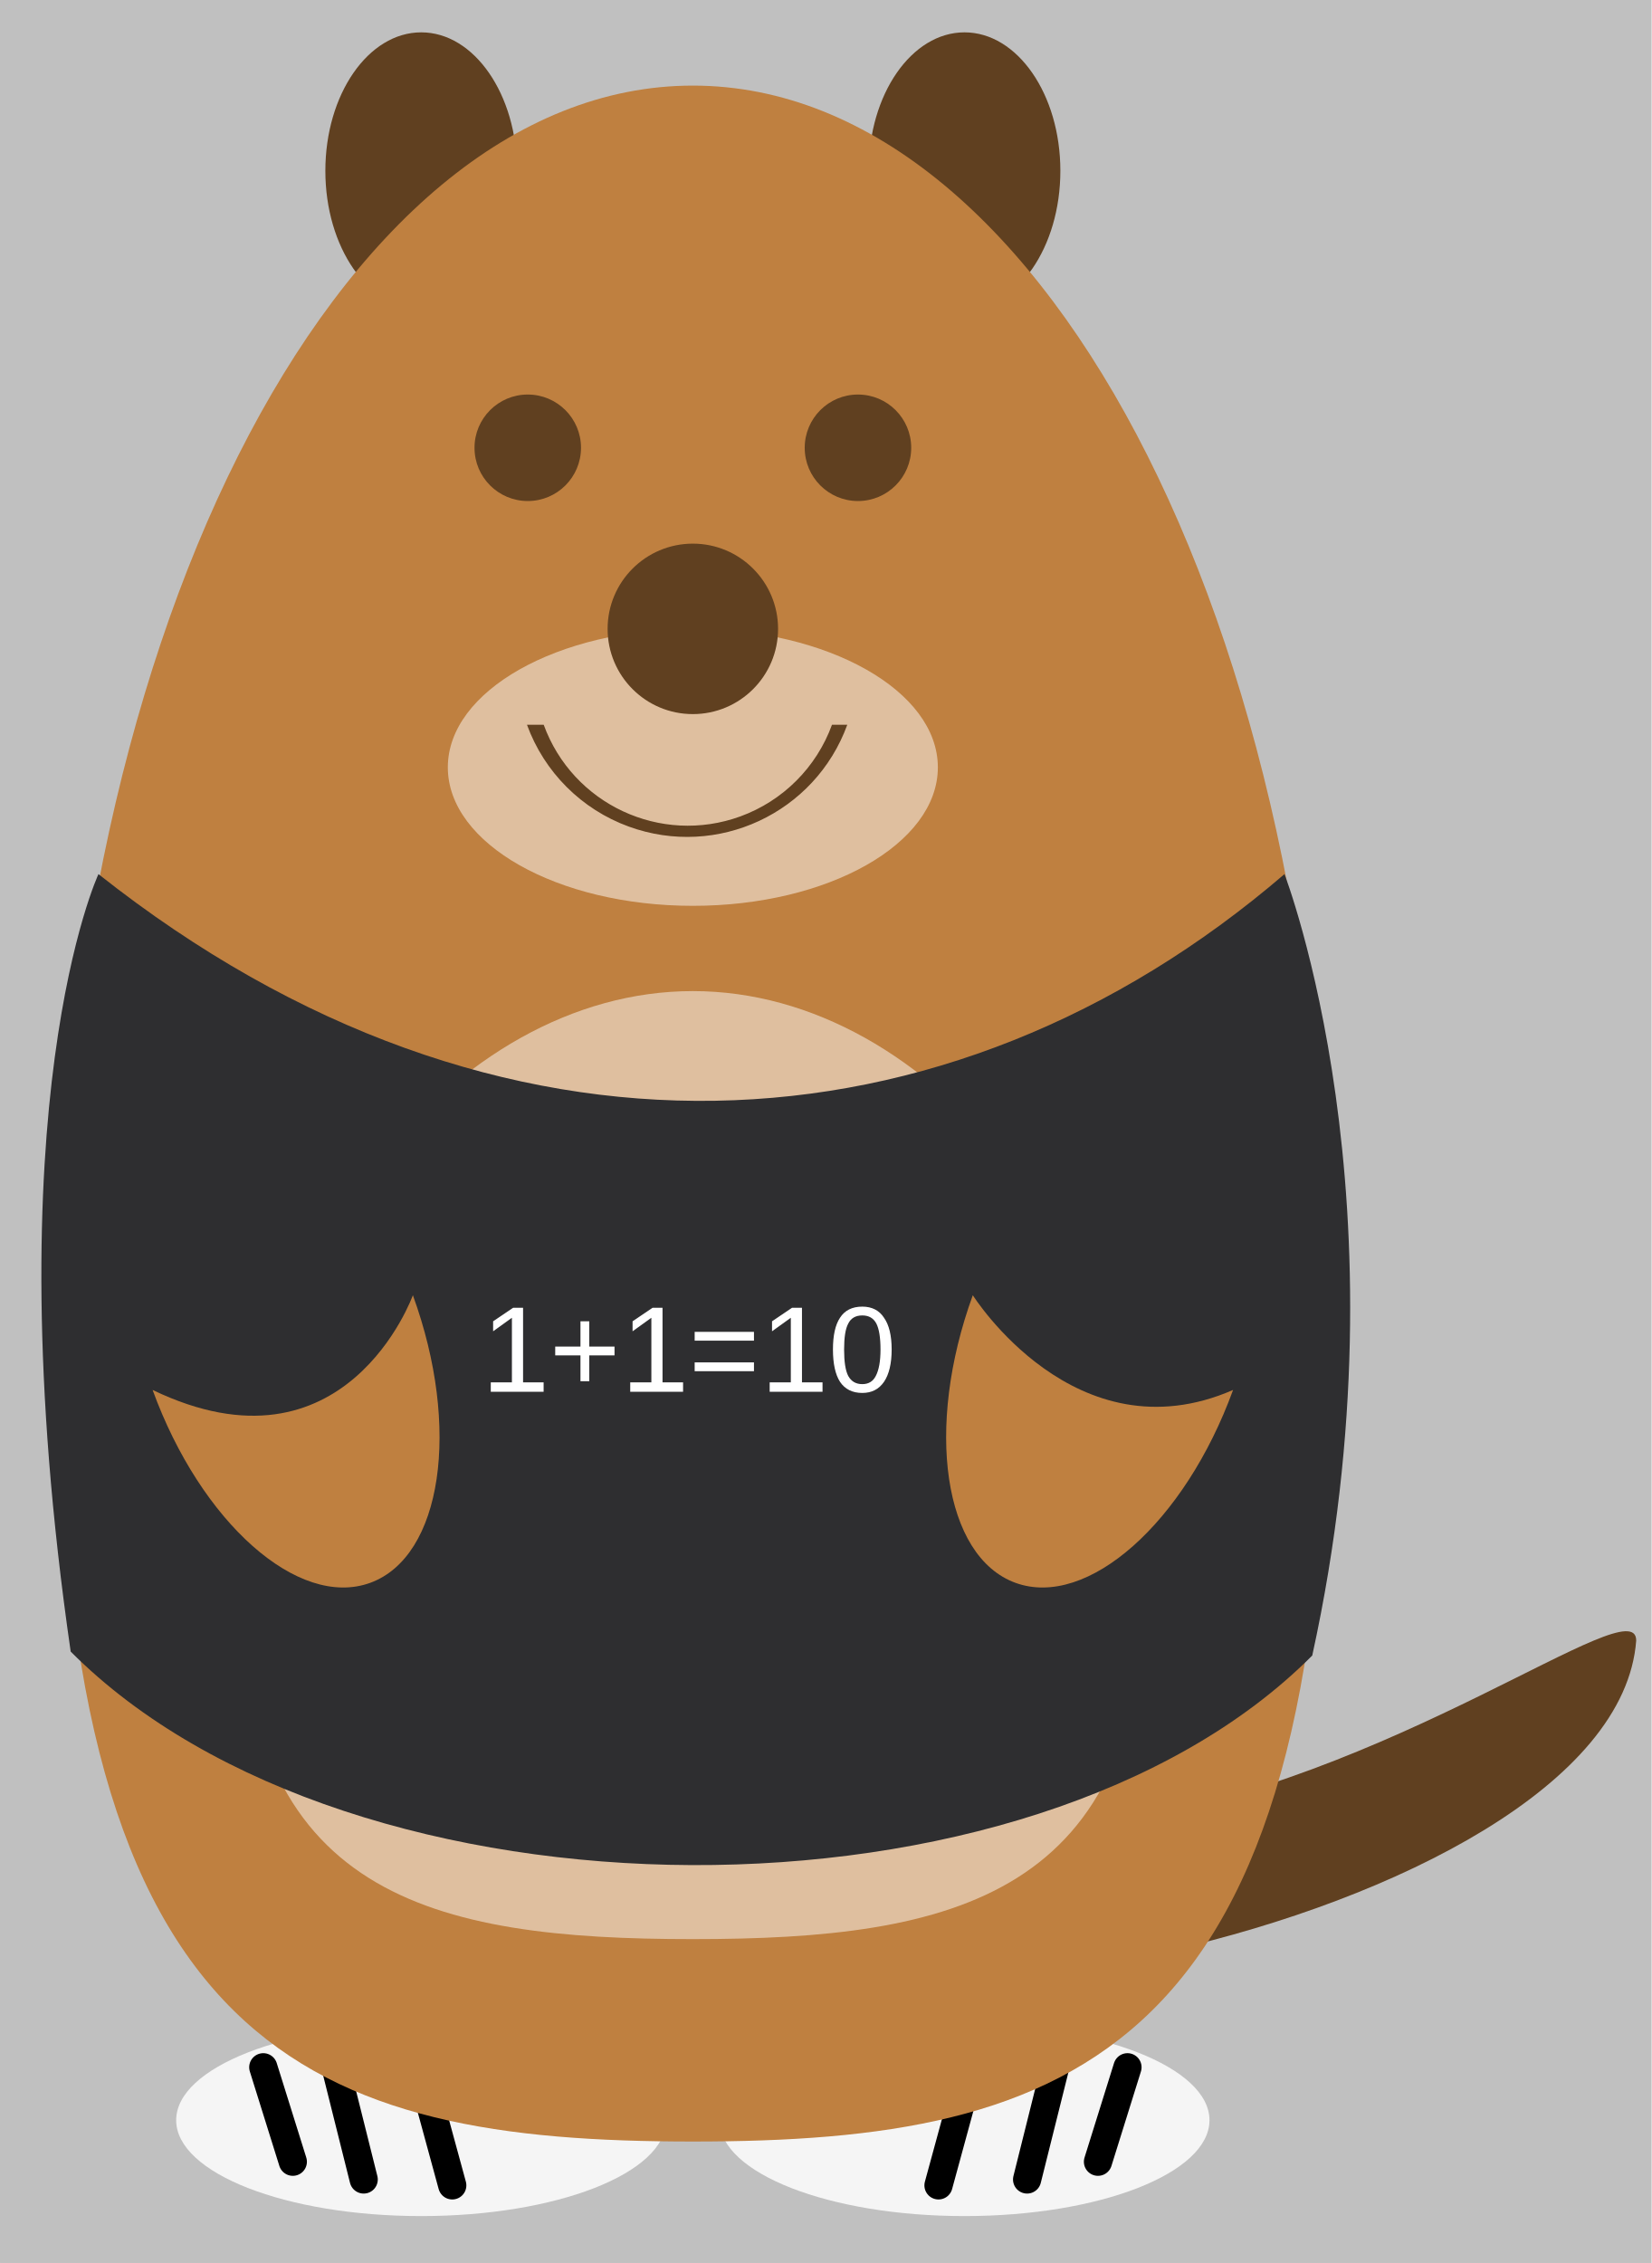
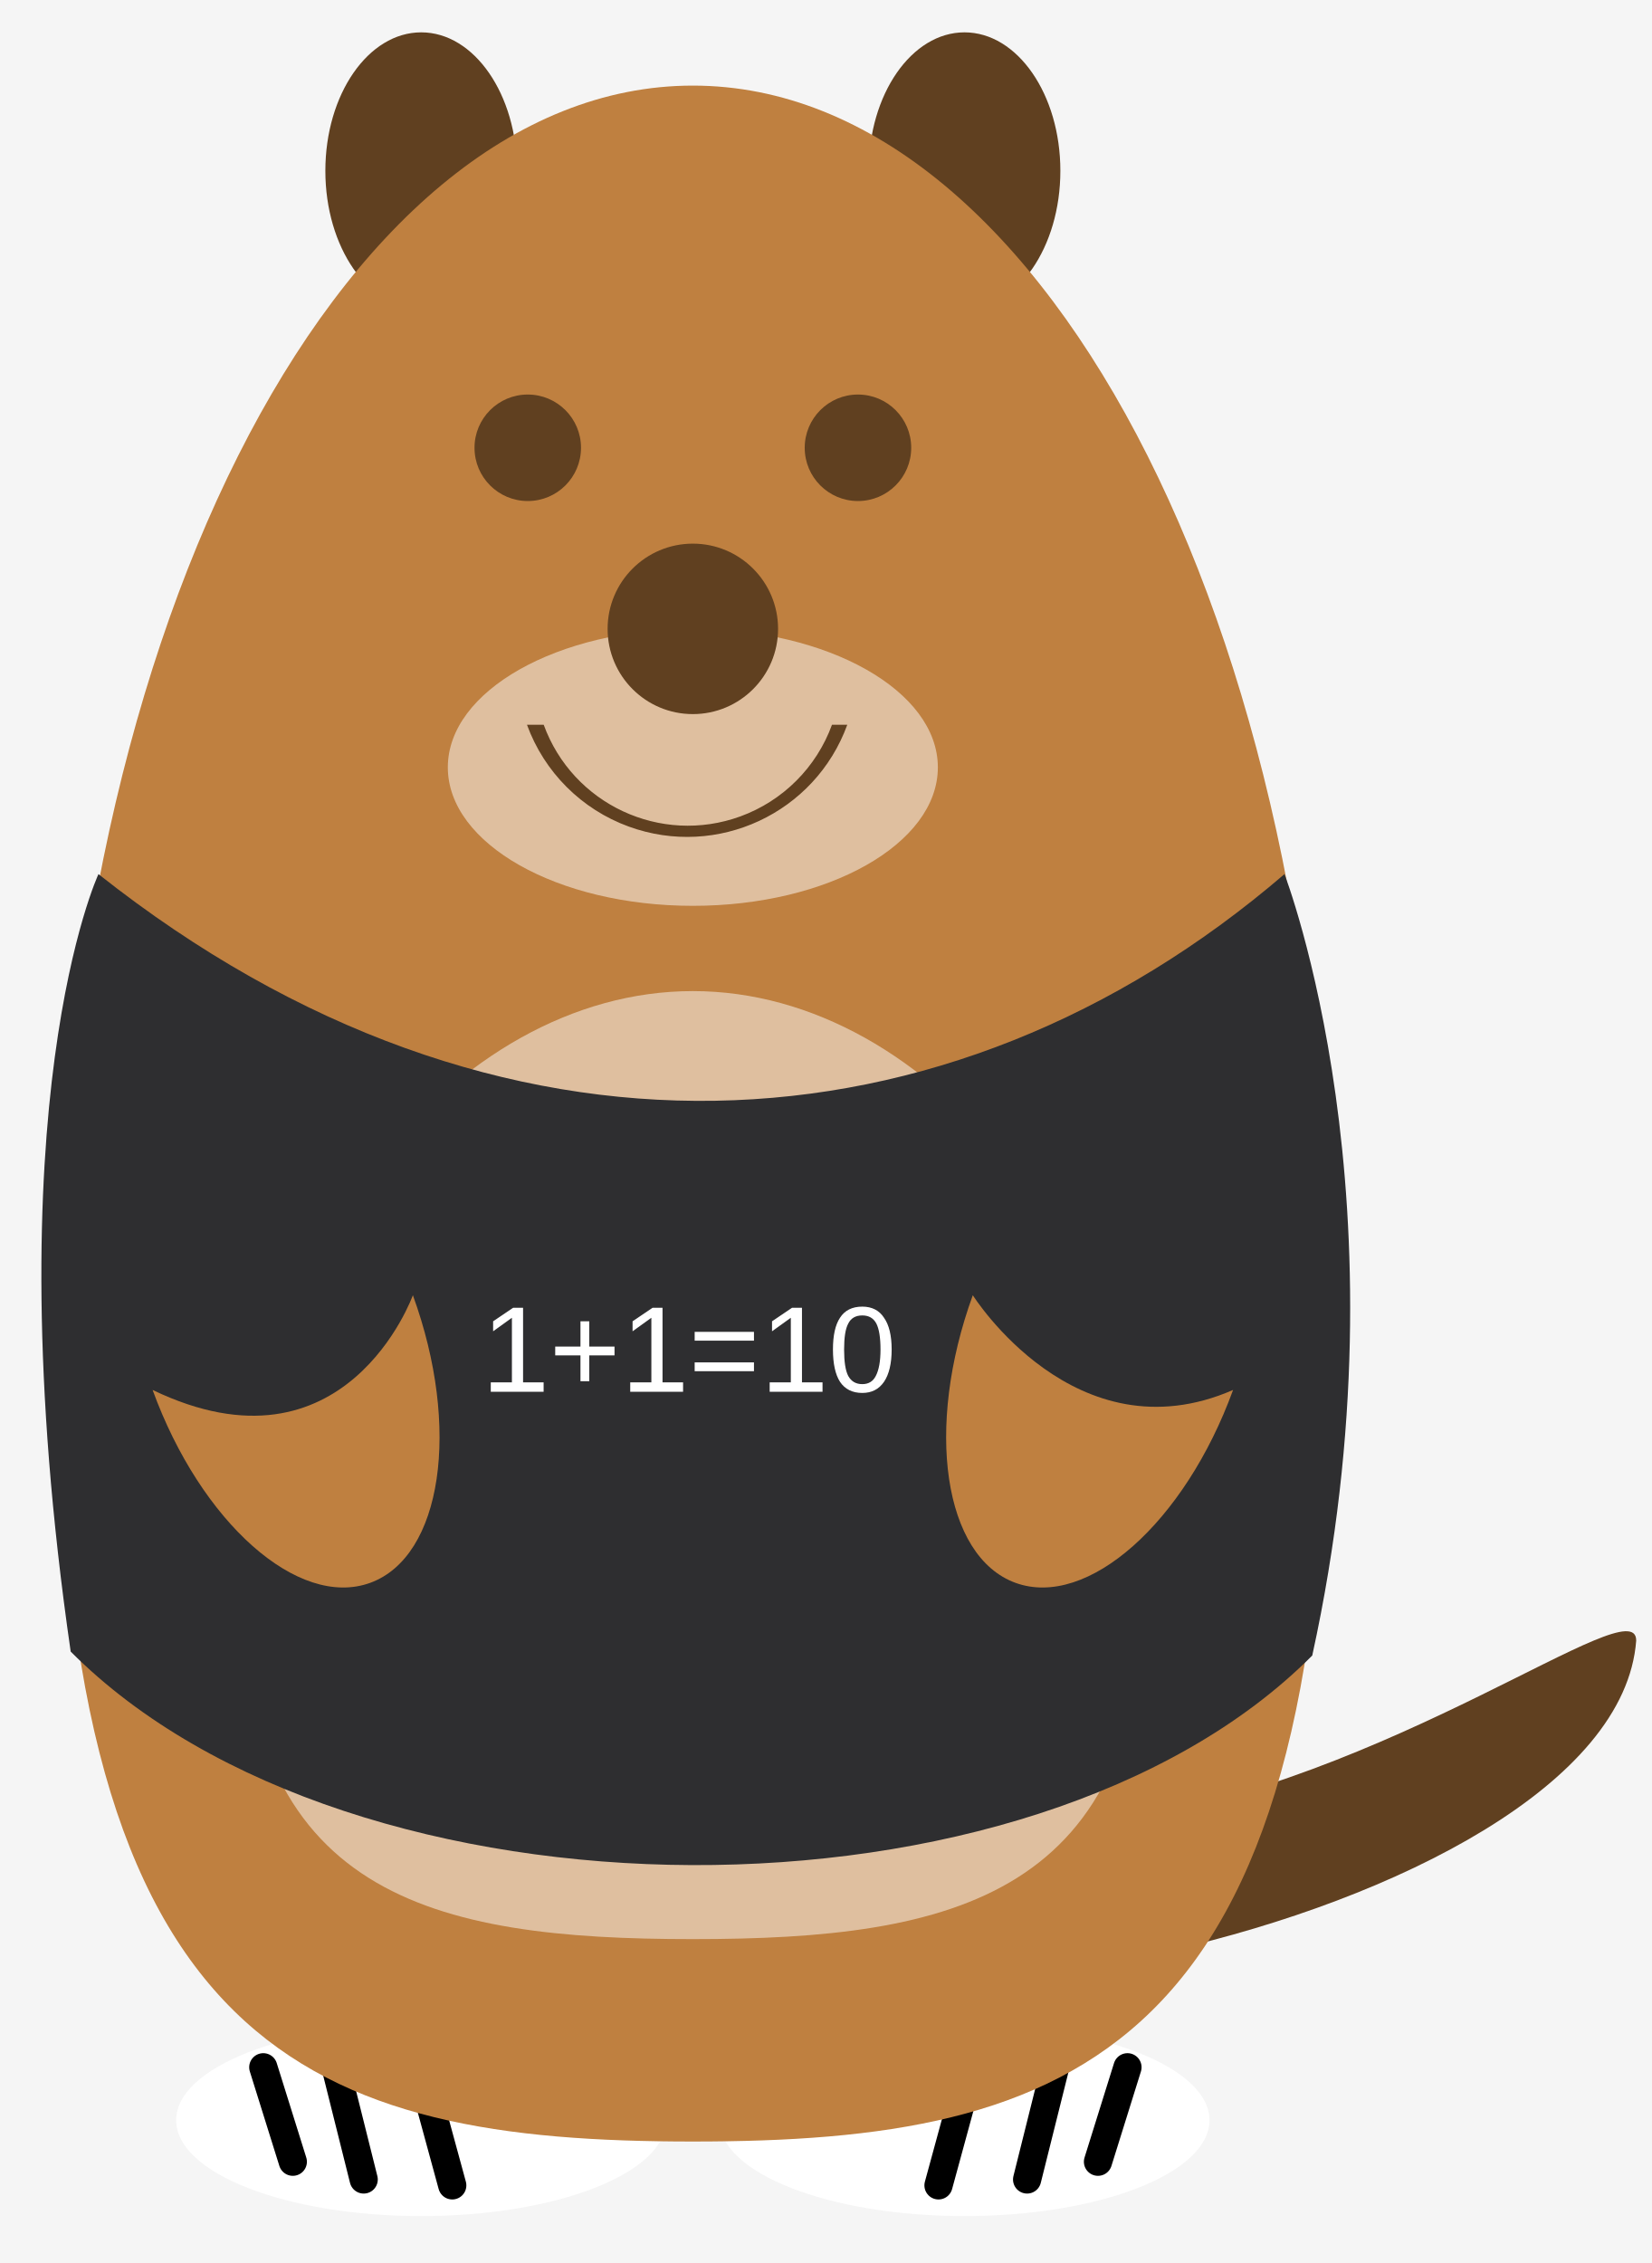
<svg xmlns="http://www.w3.org/2000/svg" version="1.1" id="svg2" xml:space="preserve" width="58.598" height="80.294" viewBox="0 0 58.598 80.294">
  <defs id="defs6" />
  <g id="g10" transform="matrix(1.333333,0,0,-1.333333,0.9600646,79.0065)">
-     <rect style="opacity:1;fill:#c0c0c0;fill-opacity:1;fill-rule:evenodd;stroke:none;stroke-width:0.188;stroke-opacity:1" id="rect1087" width="43.948" height="60.22" x="-0.72" y="-59.255" transform="scale(1,-1)" />
-     <path id="path26" style="fill:#f5f5f5;fill-opacity:1;fill-rule:nonzero;stroke:none" d="m 31.465,2.834 c 0,1.409 -2.919,2.551 -6.52,2.551 -3.601,0 -6.52,-1.142 -6.52,-2.551 0,-1.409 2.919,-2.551 6.52,-2.551 3.601,0 6.52,1.142 6.52,2.551 z" />
-     <path id="path22" style="fill:#f5f5f5;fill-opacity:1;fill-rule:nonzero;stroke:none" d="m 17.008,2.834 c 0,1.409 -2.919,2.551 -6.52,2.551 -3.601,0 -6.52,-1.142 -6.52,-2.551 0,-1.409 2.919,-2.551 6.52,-2.551 3.601,0 6.52,1.142 6.52,2.551 z" />
+     <rect style="opacity:1;fill:#f5f5f5;fill-opacity:1;fill-rule:evenodd;stroke:none;stroke-width:5.669;stroke-linecap:round;stroke-miterlimit:4;stroke-dasharray:none;stroke-dashoffset:0;stroke-opacity:1" id="rect31" width="55.626" height="70.619" x="-4.223" y="-62.787" transform="scale(1,-1)" />
+     <path id="path26" style="fill:#ffffff;fill-opacity:1;fill-rule:nonzero;stroke:none" d="m 31.465,2.834 c 0,1.409 -2.919,2.551 -6.52,2.551 -3.601,0 -6.52,-1.142 -6.52,-2.551 0,-1.409 2.919,-2.551 6.52,-2.551 3.601,0 6.52,1.142 6.52,2.551 z" />
+     <path id="path22" style="fill:#ffffff;fill-opacity:1;fill-rule:nonzero;stroke:none" d="m 17.008,2.834 c 0,1.409 -2.919,2.551 -6.52,2.551 -3.601,0 -6.52,-1.142 -6.52,-2.551 0,-1.409 2.919,-2.551 6.52,-2.551 3.601,0 6.52,1.142 6.52,2.551 z" />
    <path style="fill:none;fill-rule:evenodd;stroke:#000000;stroke-width:0.75px;stroke-linecap:round;stroke-linejoin:miter;stroke-opacity:1" d="M 6.286,4.243 7.072,1.729" id="path1089" />
    <path style="fill:none;fill-rule:evenodd;stroke:#000000;stroke-width:0.75px;stroke-linecap:round;stroke-linejoin:miter;stroke-opacity:1" d="M 8.172,4.4 8.958,1.257" id="path1091" />
    <path style="fill:none;fill-rule:evenodd;stroke:#000000;stroke-width:0.75px;stroke-linecap:round;stroke-linejoin:miter;stroke-opacity:1" d="M 10.372,4.558 11.315,1.1" id="path1093" />
    <path id="path1095" d="M 29.283,4.243 28.498,1.729" style="fill:none;fill-rule:evenodd;stroke:#000000;stroke-width:0.75px;stroke-linecap:round;stroke-linejoin:miter;stroke-opacity:1" />
    <path id="path1097" d="M 27.397,4.4 26.612,1.257" style="fill:none;fill-rule:evenodd;stroke:#000000;stroke-width:0.75px;stroke-linecap:round;stroke-linejoin:miter;stroke-opacity:1" />
    <path id="path1099" d="M 25.197,4.558 24.254,1.1" style="fill:none;fill-rule:evenodd;stroke:#000000;stroke-width:0.75px;stroke-linecap:round;stroke-linejoin:miter;stroke-opacity:1" />
    <path id="path30" style="fill:#604020;fill-opacity:1;fill-rule:nonzero;stroke:none" d="m 27.497,54.709 c 0,2.035 -1.142,3.685 -2.551,3.685 -1.409,0 -2.551,-1.65 -2.551,-3.685 0,-2.035 1.142,-3.685 2.551,-3.685 1.409,0 2.551,1.65 2.551,3.685 z" />
    <path id="path34" style="fill:#604020;fill-opacity:1;fill-rule:nonzero;stroke:none" d="m 13.04,54.709 c 0,2.035 -1.142,3.685 -2.551,3.685 -1.409,0 -2.551,-1.65 -2.551,-3.685 0,-2.035 1.142,-3.685 2.551,-3.685 1.409,0 2.551,1.65 2.551,3.685 z" />
    <path id="path38" style="fill:#604020;fill-opacity:1;fill-rule:nonzero;stroke:none" d="M 42.821,15.602 C 42.254,7.945 18.474,3.407 18.19,9.079 c -0.567,3.405 2.656,0.55 10.726,1.701 7.387,1.055 13.904,6.242 13.904,4.822" />
    <path id="path42" style="fill:#bf8040;fill-opacity:1;fill-rule:nonzero;stroke:none" d="M 34.583,23.244 C 34.583,4.535 27.78,2.267 17.717,2.267 7.654,2.267 0.851,4.535 0.851,23.244 0.567,41.953 8.221,56.977 17.717,56.977 c 9.496,0 17.15,-15.024 16.866,-33.733 z" />
    <path id="path46" style="fill:#dfbf9f;fill-opacity:1;fill-rule:nonzero;stroke:none" d="m 29.764,17.291 c 0,-8.504 -5.103,-9.638 -12.047,-9.638 -6.945,0 -12.047,1.134 -12.047,9.638 0,8.504 5.669,15.59 12.047,15.59 6.378,0 12.047,-7.087 12.047,-15.59 z" />
    <path id="path58" style="fill:#dfbf9f;fill-opacity:1;fill-rule:nonzero;stroke:none" d="m 24.237,38.835 c 0,2.035 -2.919,3.685 -6.52,3.685 -3.601,0 -6.52,-1.65 -6.52,-3.685 0,-2.035 2.919,-3.685 6.52,-3.685 3.601,0 6.52,1.65 6.52,3.685 z" />
    <path id="path62" style="fill:#604020;fill-opacity:1;fill-rule:nonzero;stroke:none" d="m 19.985,42.52 c 0,1.252 -1.015,2.268 -2.268,2.268 -1.252,0 -2.268,-1.015 -2.268,-2.268 0,-1.252 1.015,-2.268 2.268,-2.268 1.252,0 2.268,1.015 2.268,2.268 z" />
    <path id="path66" style="fill:#604020;fill-opacity:1;fill-rule:nonzero;stroke:none" d="m 14.741,47.339 c 0,0.783 -0.635,1.417 -1.417,1.417 -0.783,0 -1.417,-0.635 -1.417,-1.417 0,-0.783 0.635,-1.417 1.417,-1.417 0.783,0 1.417,0.635 1.417,1.417 z" />
    <path id="path70" style="fill:#604020;fill-opacity:1;fill-rule:nonzero;stroke:none" d="m 23.528,47.339 c 0,0.783 -0.635,1.417 -1.417,1.417 -0.783,0 -1.417,-0.635 -1.417,-1.417 0,-0.783 0.635,-1.417 1.417,-1.417 0.783,0 1.417,0.635 1.417,1.417 z" />
    <path id="path74" style="fill:#604020;fill-opacity:1;fill-rule:nonzero;stroke:none" d="m 21.827,39.969 c -0.857,-2.354 -3.459,-3.567 -5.813,-2.711 -1.26,0.458 -2.252,1.451 -2.711,2.711 h 0.445 v 0 c 0.771,-2.118 3.113,-3.211 5.232,-2.44 1.134,0.413 2.027,1.306 2.44,2.44 z" />
    <path style="fill:#2e2e30;fill-opacity:1;fill-rule:evenodd;stroke:none;stroke-width:0.75px;stroke-linecap:butt;stroke-linejoin:miter;stroke-opacity:1" d="m 1.9,35.994 c 10.623,-8.411 22.627,-7.673 31.561,0 0,0 3.381,-8.733 0.739,-20.794 C 26.728,7.694 8.633,7.799 1.161,15.305 -0.953,29.9 1.9,35.994 1.9,35.994 Z" id="path78" />
    <path id="path50" style="fill:#bf8040;fill-opacity:1;fill-rule:nonzero;stroke:none" d="m 25.167,24.788 c -1.285,-3.531 -0.777,-6.957 1.136,-7.654 1.913,-0.696 4.505,1.602 5.79,5.133 -4.195,-1.829 -6.926,2.521 -6.926,2.521 z" />
    <path id="path54" style="fill:#bf8040;fill-opacity:1;fill-rule:nonzero;stroke:none" d="m 9.131,17.134 c 1.913,0.696 2.421,4.123 1.136,7.654 0,0 -1.787,-4.991 -6.926,-2.521 C 4.626,18.736 7.218,16.438 9.131,17.134 Z" />
    <text xml:space="preserve" style="font-style:normal;font-variant:normal;font-weight:normal;font-stretch:normal;font-size:3.255px;line-height:125%;font-family:Arial;-inkscape-font-specification:Arial;letter-spacing:0px;word-spacing:0px;fill:#000000;fill-opacity:1;stroke:none;stroke-width:0.75px;stroke-linecap:butt;stroke-linejoin:miter;stroke-opacity:1" x="12.091" y="-22.217" id="text840" transform="scale(1,-1)">
      <tspan id="tspan838" x="12.091" y="-22.217" style="fill:#ffffff;stroke-width:0.75px">1+1=10</tspan>
    </text>
  </g>
</svg>
